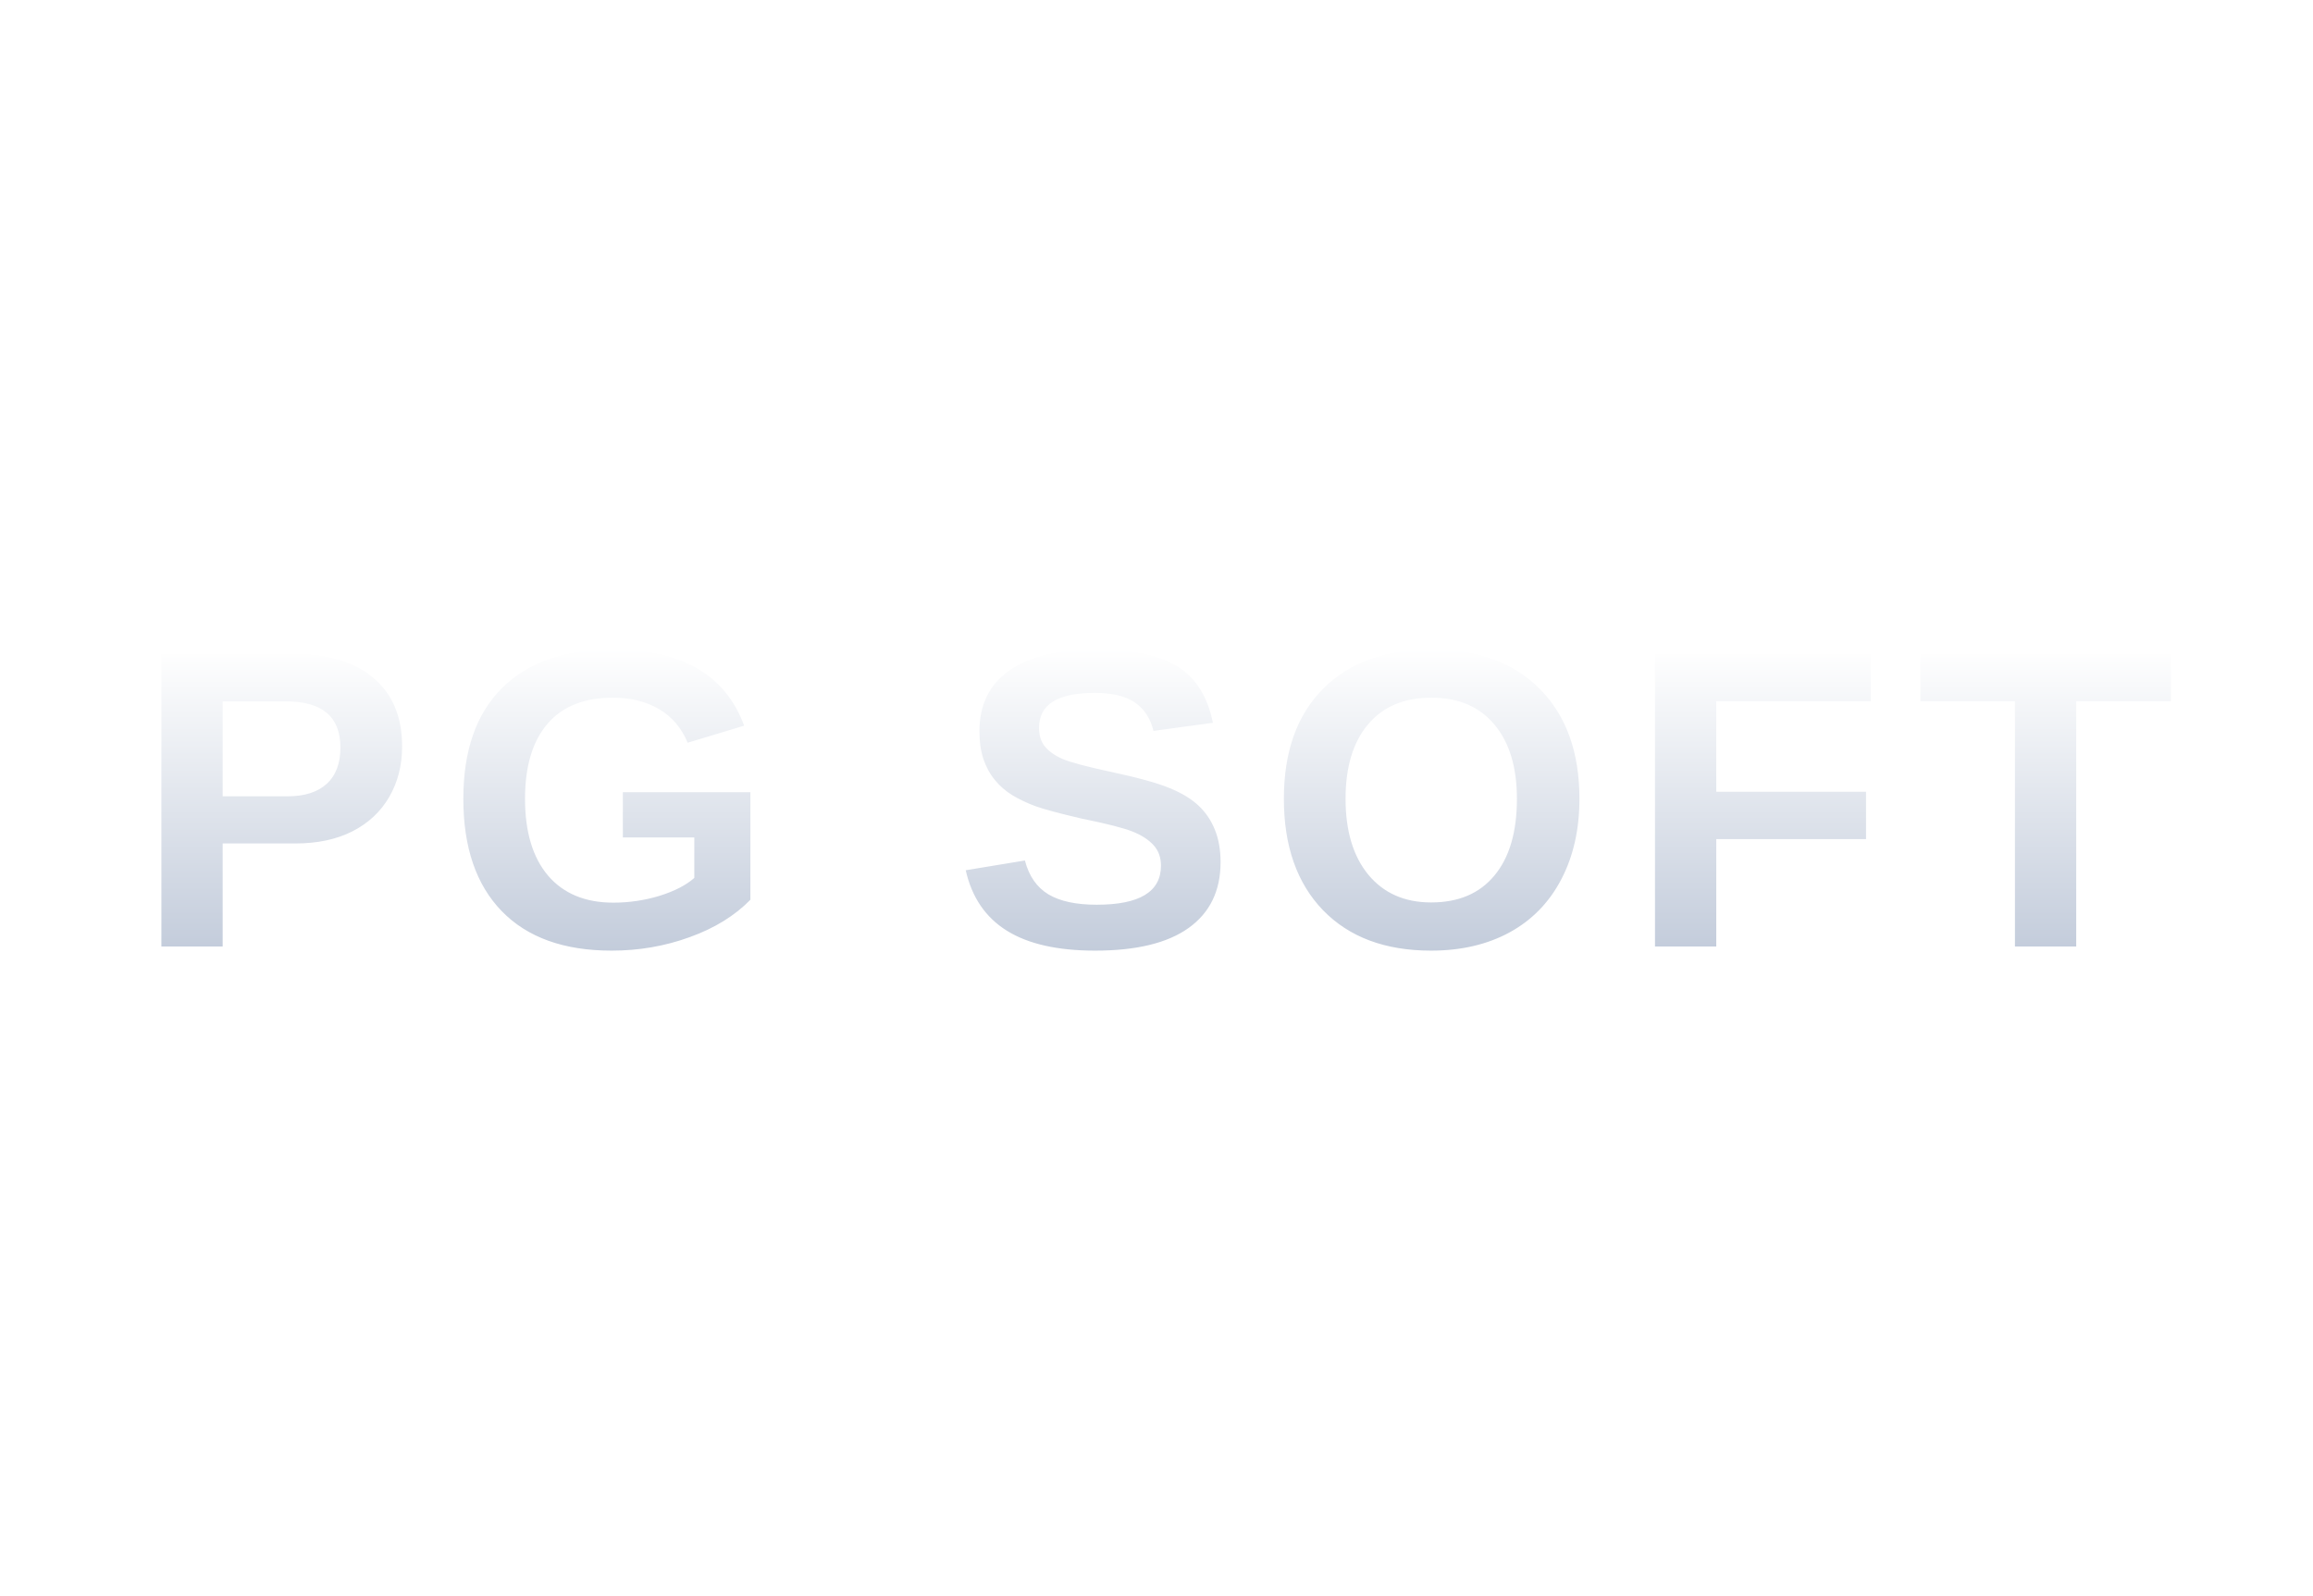
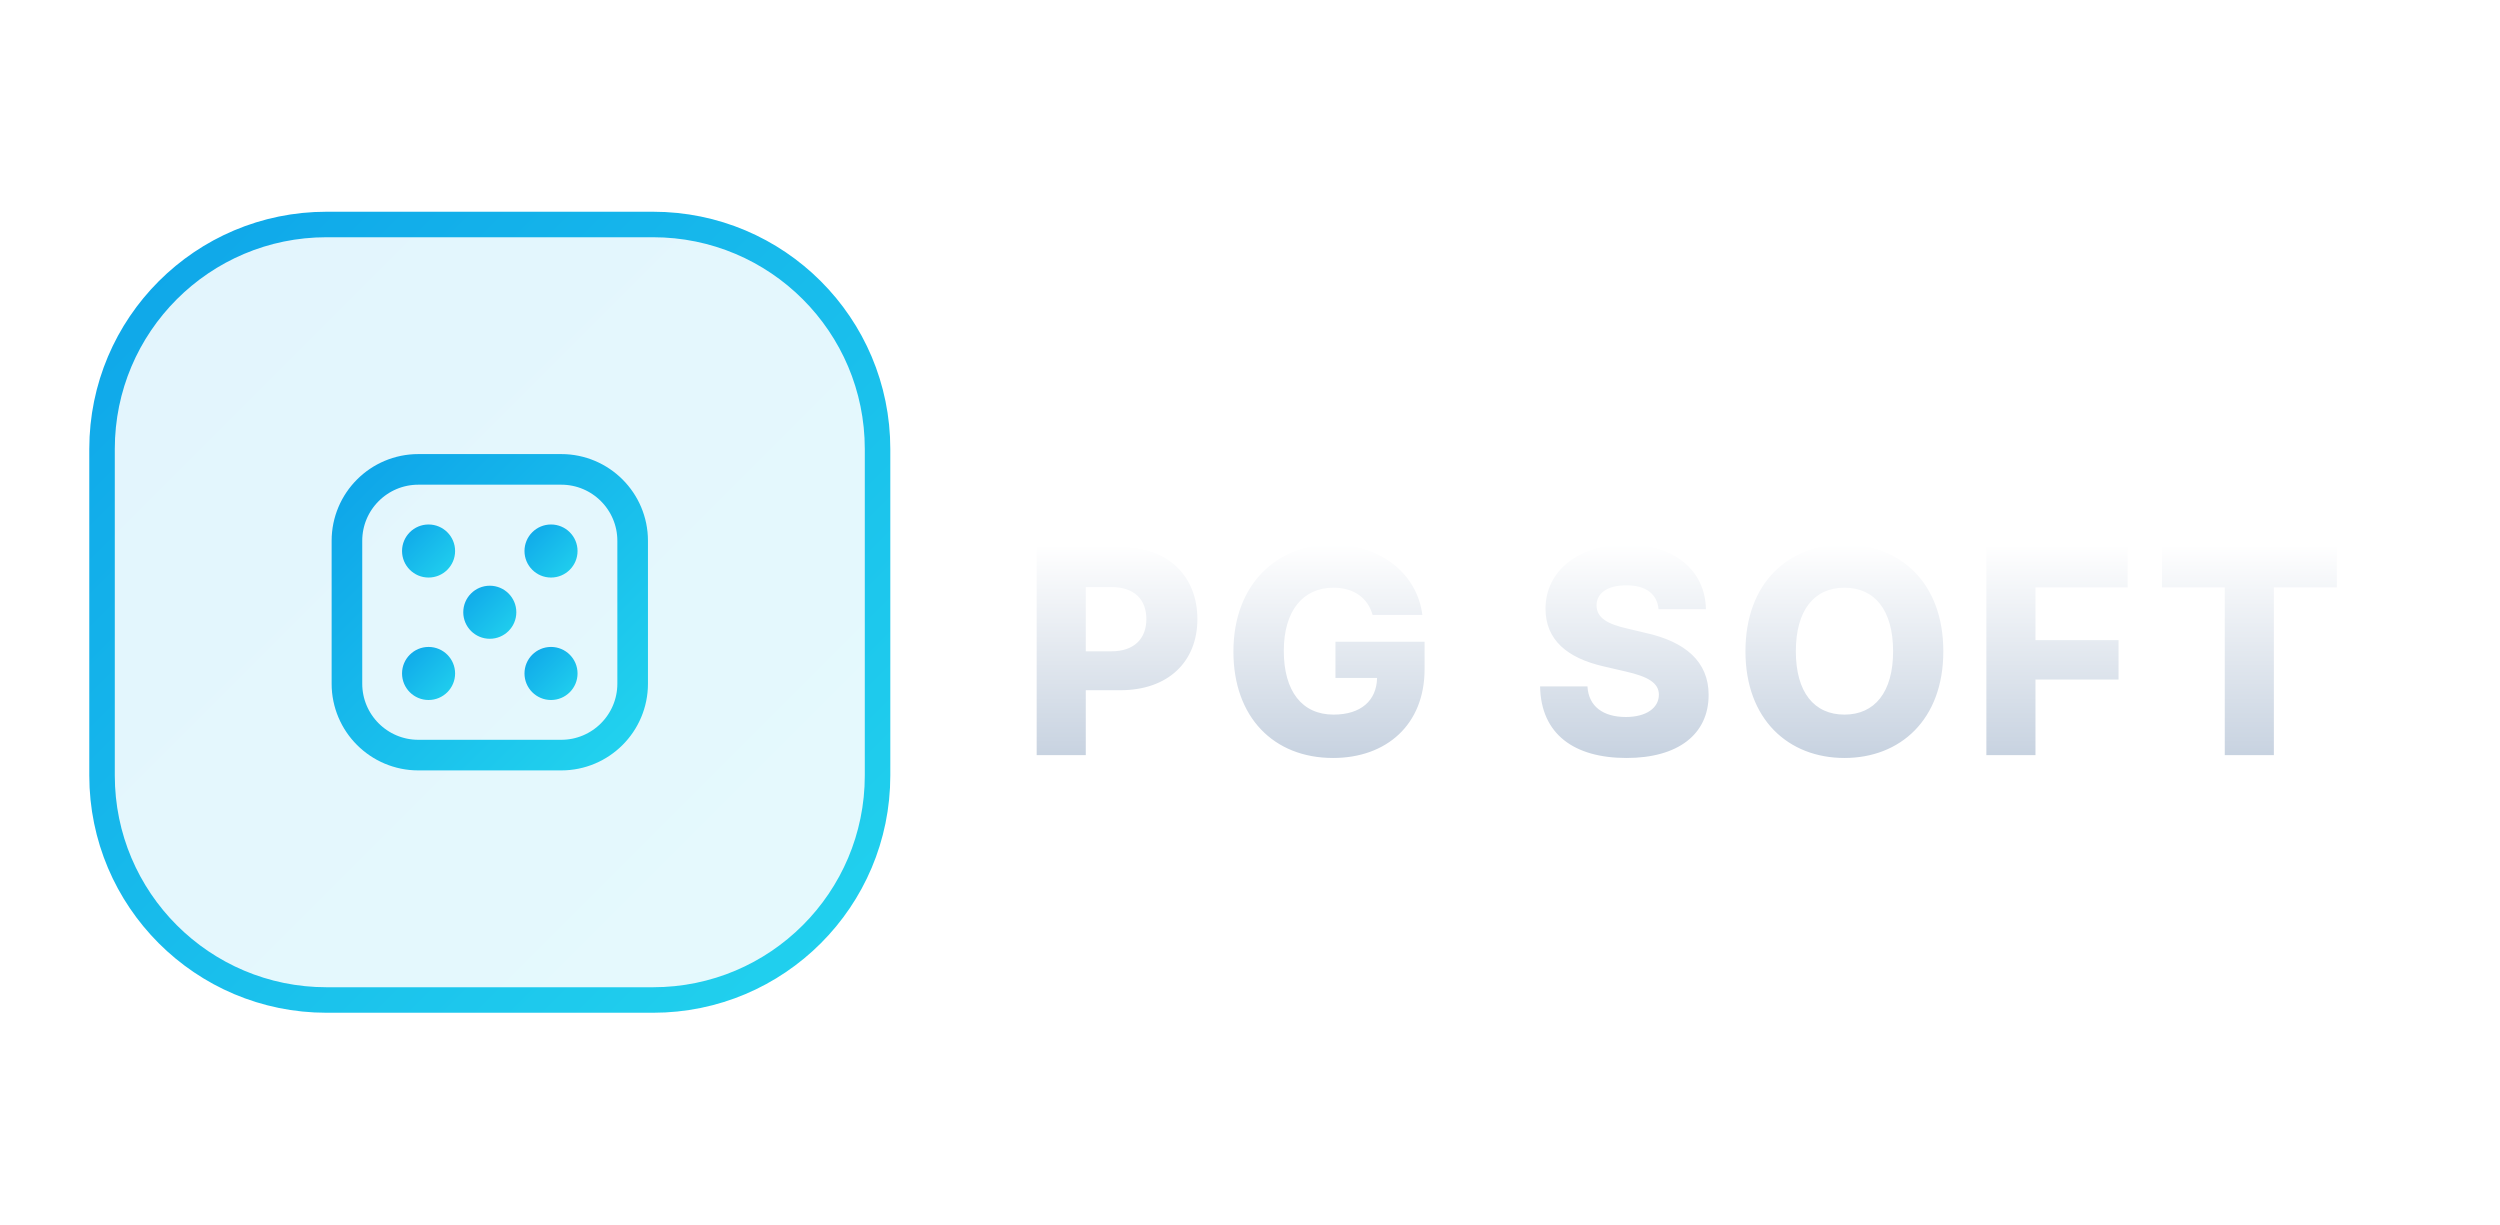
- <svg xmlns="http://www.w3.org/2000/svg" viewBox="0 0 174 120" role="img" aria-label="PG SOFT">
+ <svg xmlns="http://www.w3.org/2000/svg" viewBox="0 0 245 120" role="img" aria-label="PG SOFT">
  <defs>
-     <linearGradient id="w" x1="0" y1="0" x2="0" y2="1">
+     <linearGradient id="g" x1="0" y1="0" x2="1" y2="1">
+       <stop offset="0" stop-color="#0ea5e9" />
+       <stop offset="1" stop-color="#22d3ee" />
+     </linearGradient>
+     <linearGradient id="t" x1="0" y1="0" x2="0" y2="1">
      <stop offset="0" stop-color="#ffffff" />
-       <stop offset="1" stop-color="#c3ccdb" />
+       <stop offset="1" stop-color="#c7d2e0" />
    </linearGradient>
  </defs>
-   <text x="10" y="71.2" font-family="'Plus Jakarta Sans','Segoe UI',Arial,Helvetica,sans-serif" font-size="32" font-weight="800" letter-spacing="2.2" fill="url(#w)">PG SOFT</text>
+   <rect x="10" y="22" width="76" height="76" rx="22" fill="url(#g)" opacity="0.12" />
+   <rect x="10" y="22" width="76" height="76" rx="22" fill="none" stroke="url(#g)" stroke-width="2.5" />
+   <rect x="34" y="46" width="28" height="28" rx="7" fill="none" stroke="url(#g)" stroke-width="3" />
+   <circle cx="42" cy="54" r="2.6" fill="url(#g)" />
+   <circle cx="54" cy="54" r="2.6" fill="url(#g)" />
+   <circle cx="48" cy="60" r="2.6" fill="url(#g)" />
+   <circle cx="42" cy="66" r="2.6" fill="url(#g)" />
+   <circle cx="54" cy="66" r="2.6" fill="url(#g)" />
+   <text x="100" y="74" font-family="'Inter','Segoe UI',Arial,Helvetica,sans-serif" font-size="28" font-weight="800" letter-spacing="1.5" fill="url(#t)">PG SOFT</text>
</svg>
